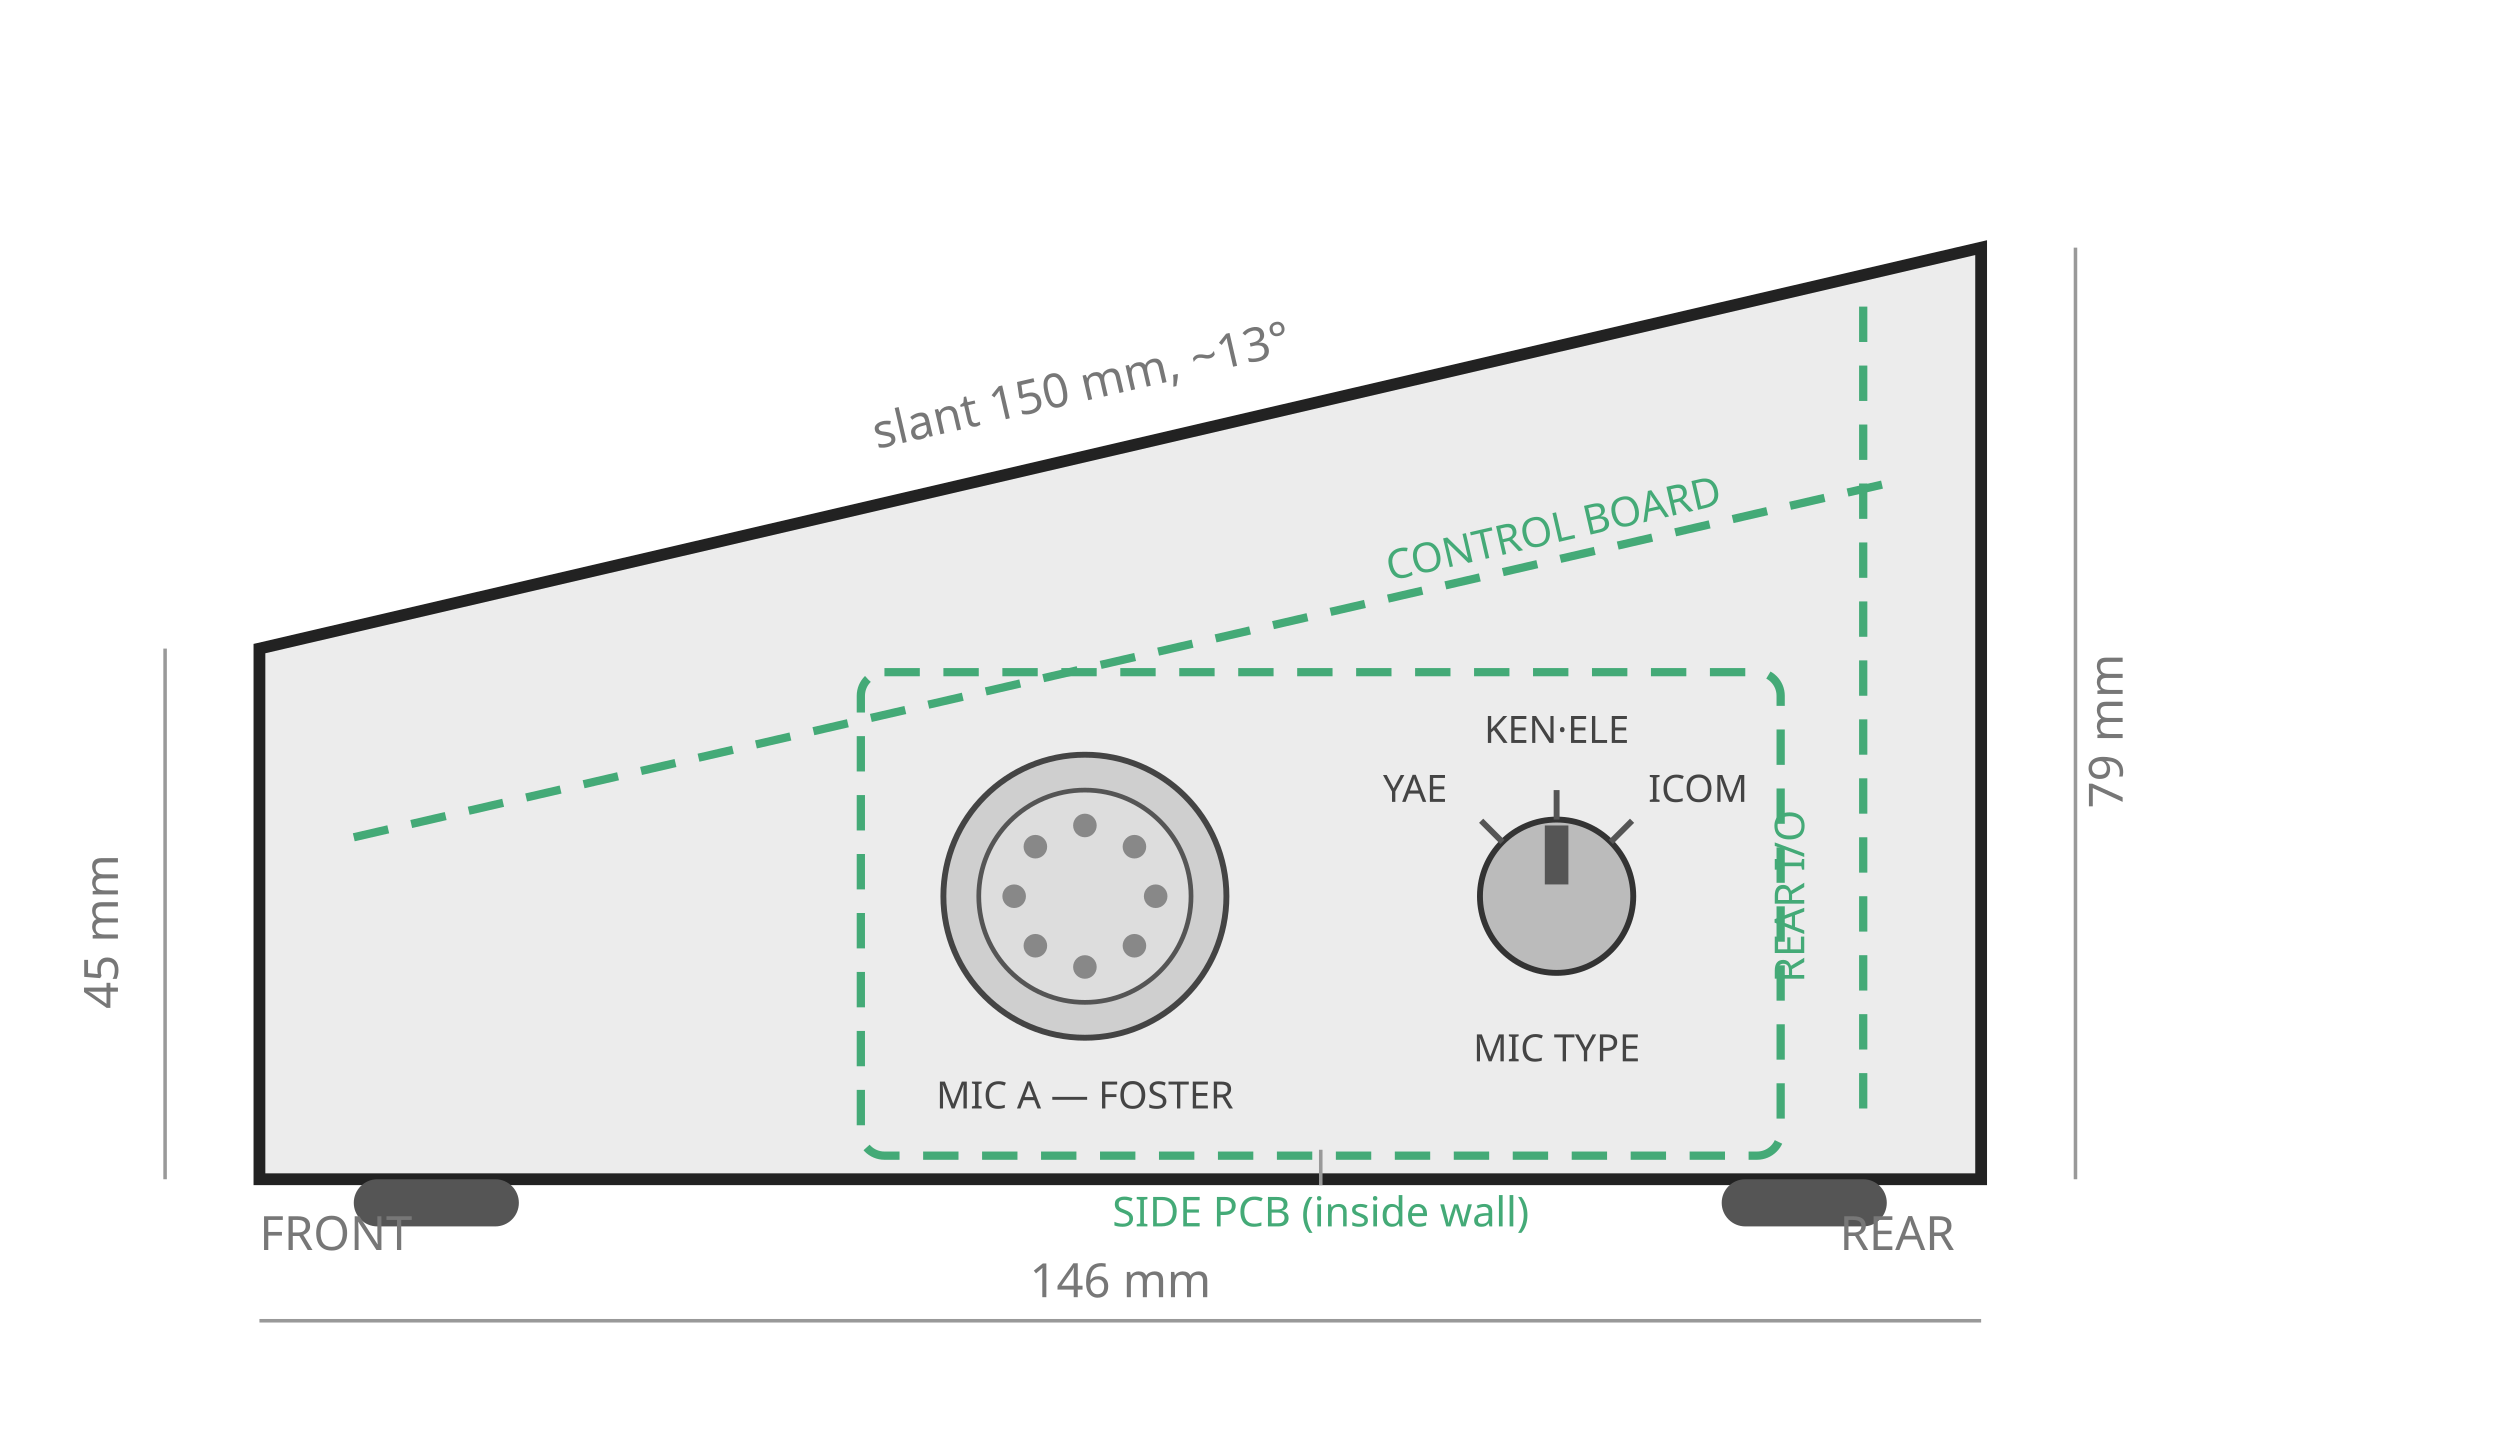
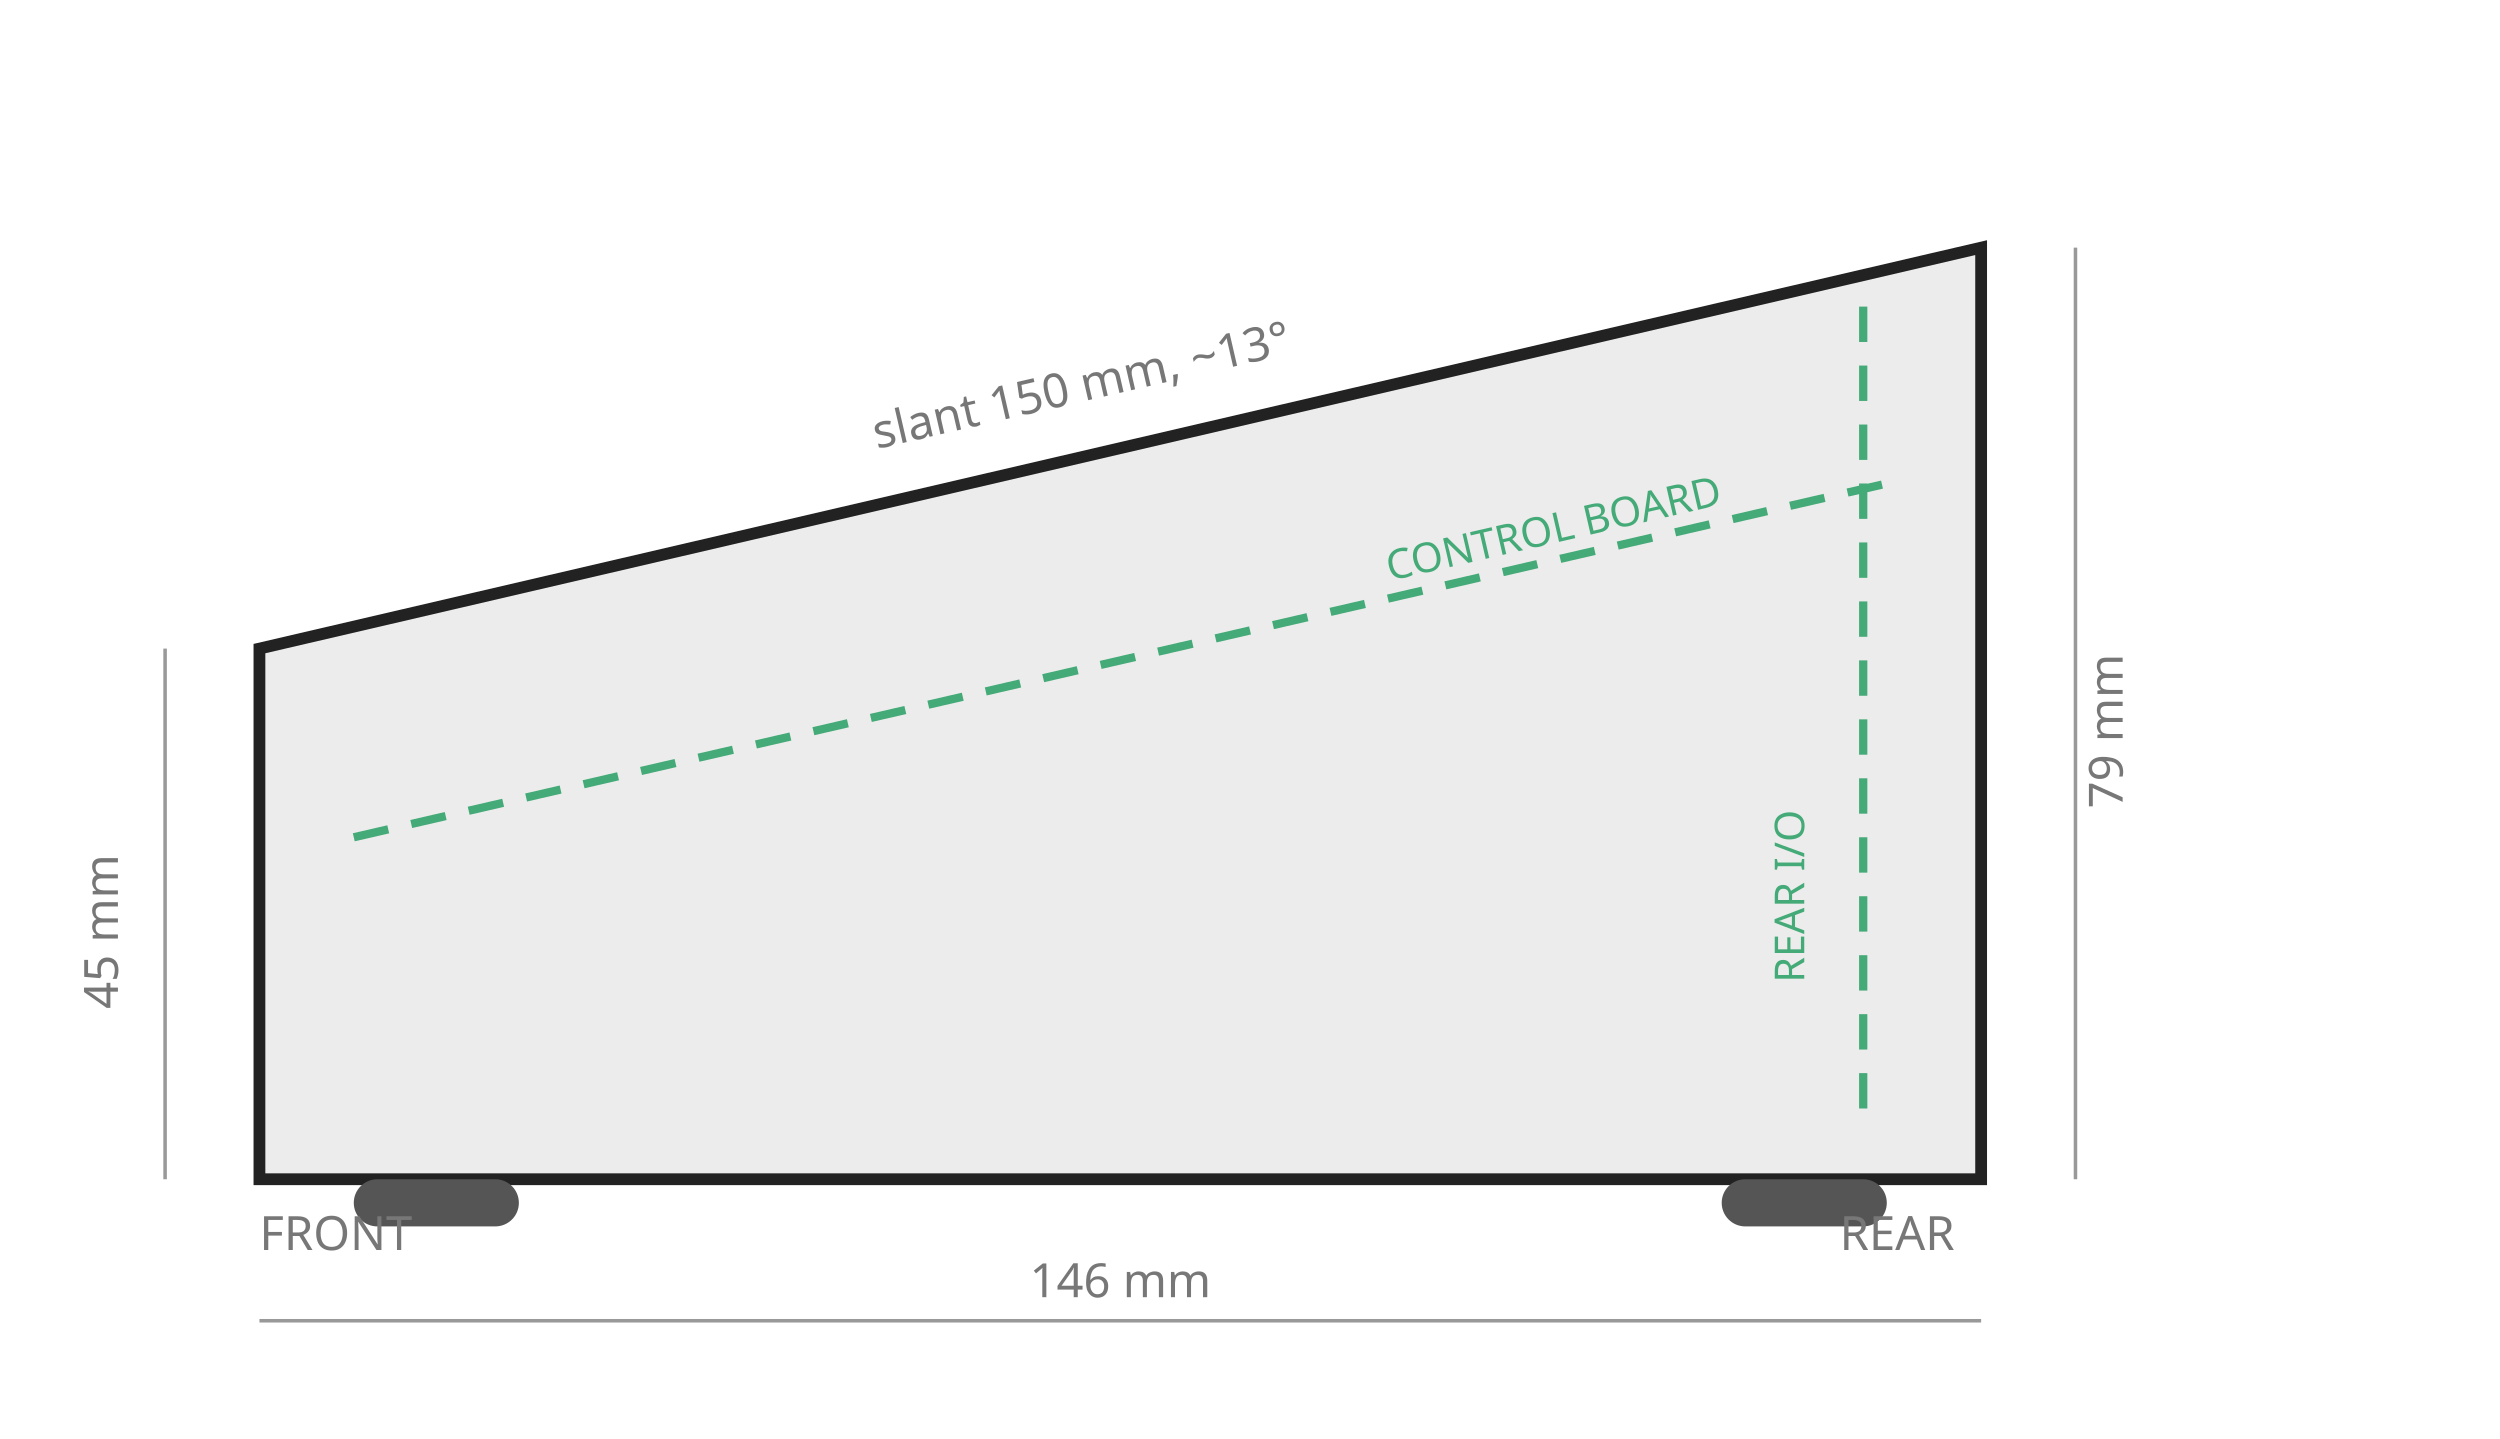
<svg xmlns="http://www.w3.org/2000/svg" viewBox="-22 -10 212 122" width="1060" height="610">
  <style>
    .wall   { fill: #ececec; stroke: #222; stroke-width: 1; }
    .board  { fill: none; stroke: #4a7; stroke-width: 0.7; stroke-dasharray: 3 2; }
    .nut    { fill: #cfcfcf; stroke: #444; stroke-width: 0.5; }
    .fpin   { fill: #888; }
    .knob   { fill: #bbb; stroke: #333; stroke-width: 0.5; }
    .tick   { stroke: #555; stroke-width: 0.5; }
    .foot   { fill: #555; }
    text    { font-family: sans-serif; fill: #222; }
    .lbl    { font-size: 4px; text-anchor: middle; }
    .sm     { font-size: 3.2px; text-anchor: middle; fill: #444; }
    .dim    { font-size: 4px; fill: #777; }
    .dimm   { font-size: 4px; fill: #777; text-anchor: middle; }
    .dimln  { stroke: #999; stroke-width: 0.3; }
    .brd    { font-size: 3.5px; fill: #4a7; }
    .brdm   { font-size: 3.5px; fill: #4a7; text-anchor: middle; }
  </style>
  <polygon class="wall" points="0,90 146,90 146,11 0,45" />
  <rect class="foot" x="8" y="90" width="14" height="4" rx="2" />
  <rect class="foot" x="124" y="90" width="14" height="4" rx="2" />
  <line class="dimln" x1="0" y1="102" x2="146" y2="102" />
  <text class="dimm" x="73" y="100">146 mm</text>
  <text class="dim" x="0" y="96">FRONT</text>
  <text class="dim" x="134" y="96">REAR</text>
  <line class="dimln" x1="-8" y1="45" x2="-8" y2="90" />
  <text class="dimm" x="-12" y="69" transform="rotate(-90 -12 69)">45 mm</text>
  <line class="dimln" x1="154" y1="11" x2="154" y2="90" />
  <text class="dimm" x="158" y="52" transform="rotate(-90 158 52)">79 mm</text>
  <text class="dimm" x="70" y="24" transform="rotate(-13 70 24)">slant 150 mm, ~13°</text>
  <line class="board" x1="8" y1="61" x2="138" y2="31" />
  <text class="brdm" x="110" y="36" transform="rotate(-13 110 36)">CONTROL BOARD</text>
  <line class="board" x1="136" y1="16" x2="136" y2="86" />
  <text class="brdm" x="131" y="66" transform="rotate(-90 131 66)">REAR I/O</text>
-   <rect class="board" x="51" y="47" width="78" height="41" rx="2" />
-   <g transform="translate(70,66)">
-     <circle class="nut" r="12" />
-     <circle cx="0" cy="0" r="9" fill="#ddd" stroke="#555" stroke-width="0.4" />
-     <circle class="fpin" cx="0" cy="-6" r="1" />
-     <circle class="fpin" cx="4.2" cy="-4.2" r="1" />
-     <circle class="fpin" cx="6" cy="0" r="1" />
-     <circle class="fpin" cx="4.2" cy="4.2" r="1" />
-     <circle class="fpin" cx="0" cy="6" r="1" />
-     <circle class="fpin" cx="-4.2" cy="4.2" r="1" />
-     <circle class="fpin" cx="-6" cy="0" r="1" />
-     <circle class="fpin" cx="-4.2" cy="-4.2" r="1" />
-   </g>
-   <text class="sm" x="70" y="84">MIC A — FOSTER</text>
-   <g transform="translate(110,66)">
-     <circle class="knob" r="6.5" />
-     <rect x="-1" y="-6" width="2" height="5" fill="#555" />
-     <line class="tick" x1="-4.6" y1="-4.6" x2="-6.4" y2="-6.4" />
-     <line class="tick" x1="0" y1="-6.5" x2="0" y2="-9" />
-     <line class="tick" x1="4.6" y1="-4.6" x2="6.4" y2="-6.4" />
-   </g>
-   <text class="sm" x="98" y="58">YAE</text>
-   <text class="sm" x="110" y="53">KEN·ELE</text>
-   <text class="sm" x="122" y="58">ICOM</text>
-   <text class="sm" x="110" y="80">MIC TYPE</text>
-   <text class="brdm" x="90" y="94">SIDE PCB (inside wall)</text>
-   <line class="dimln" x1="90" y1="90.5" x2="90" y2="87.5" />
</svg>
